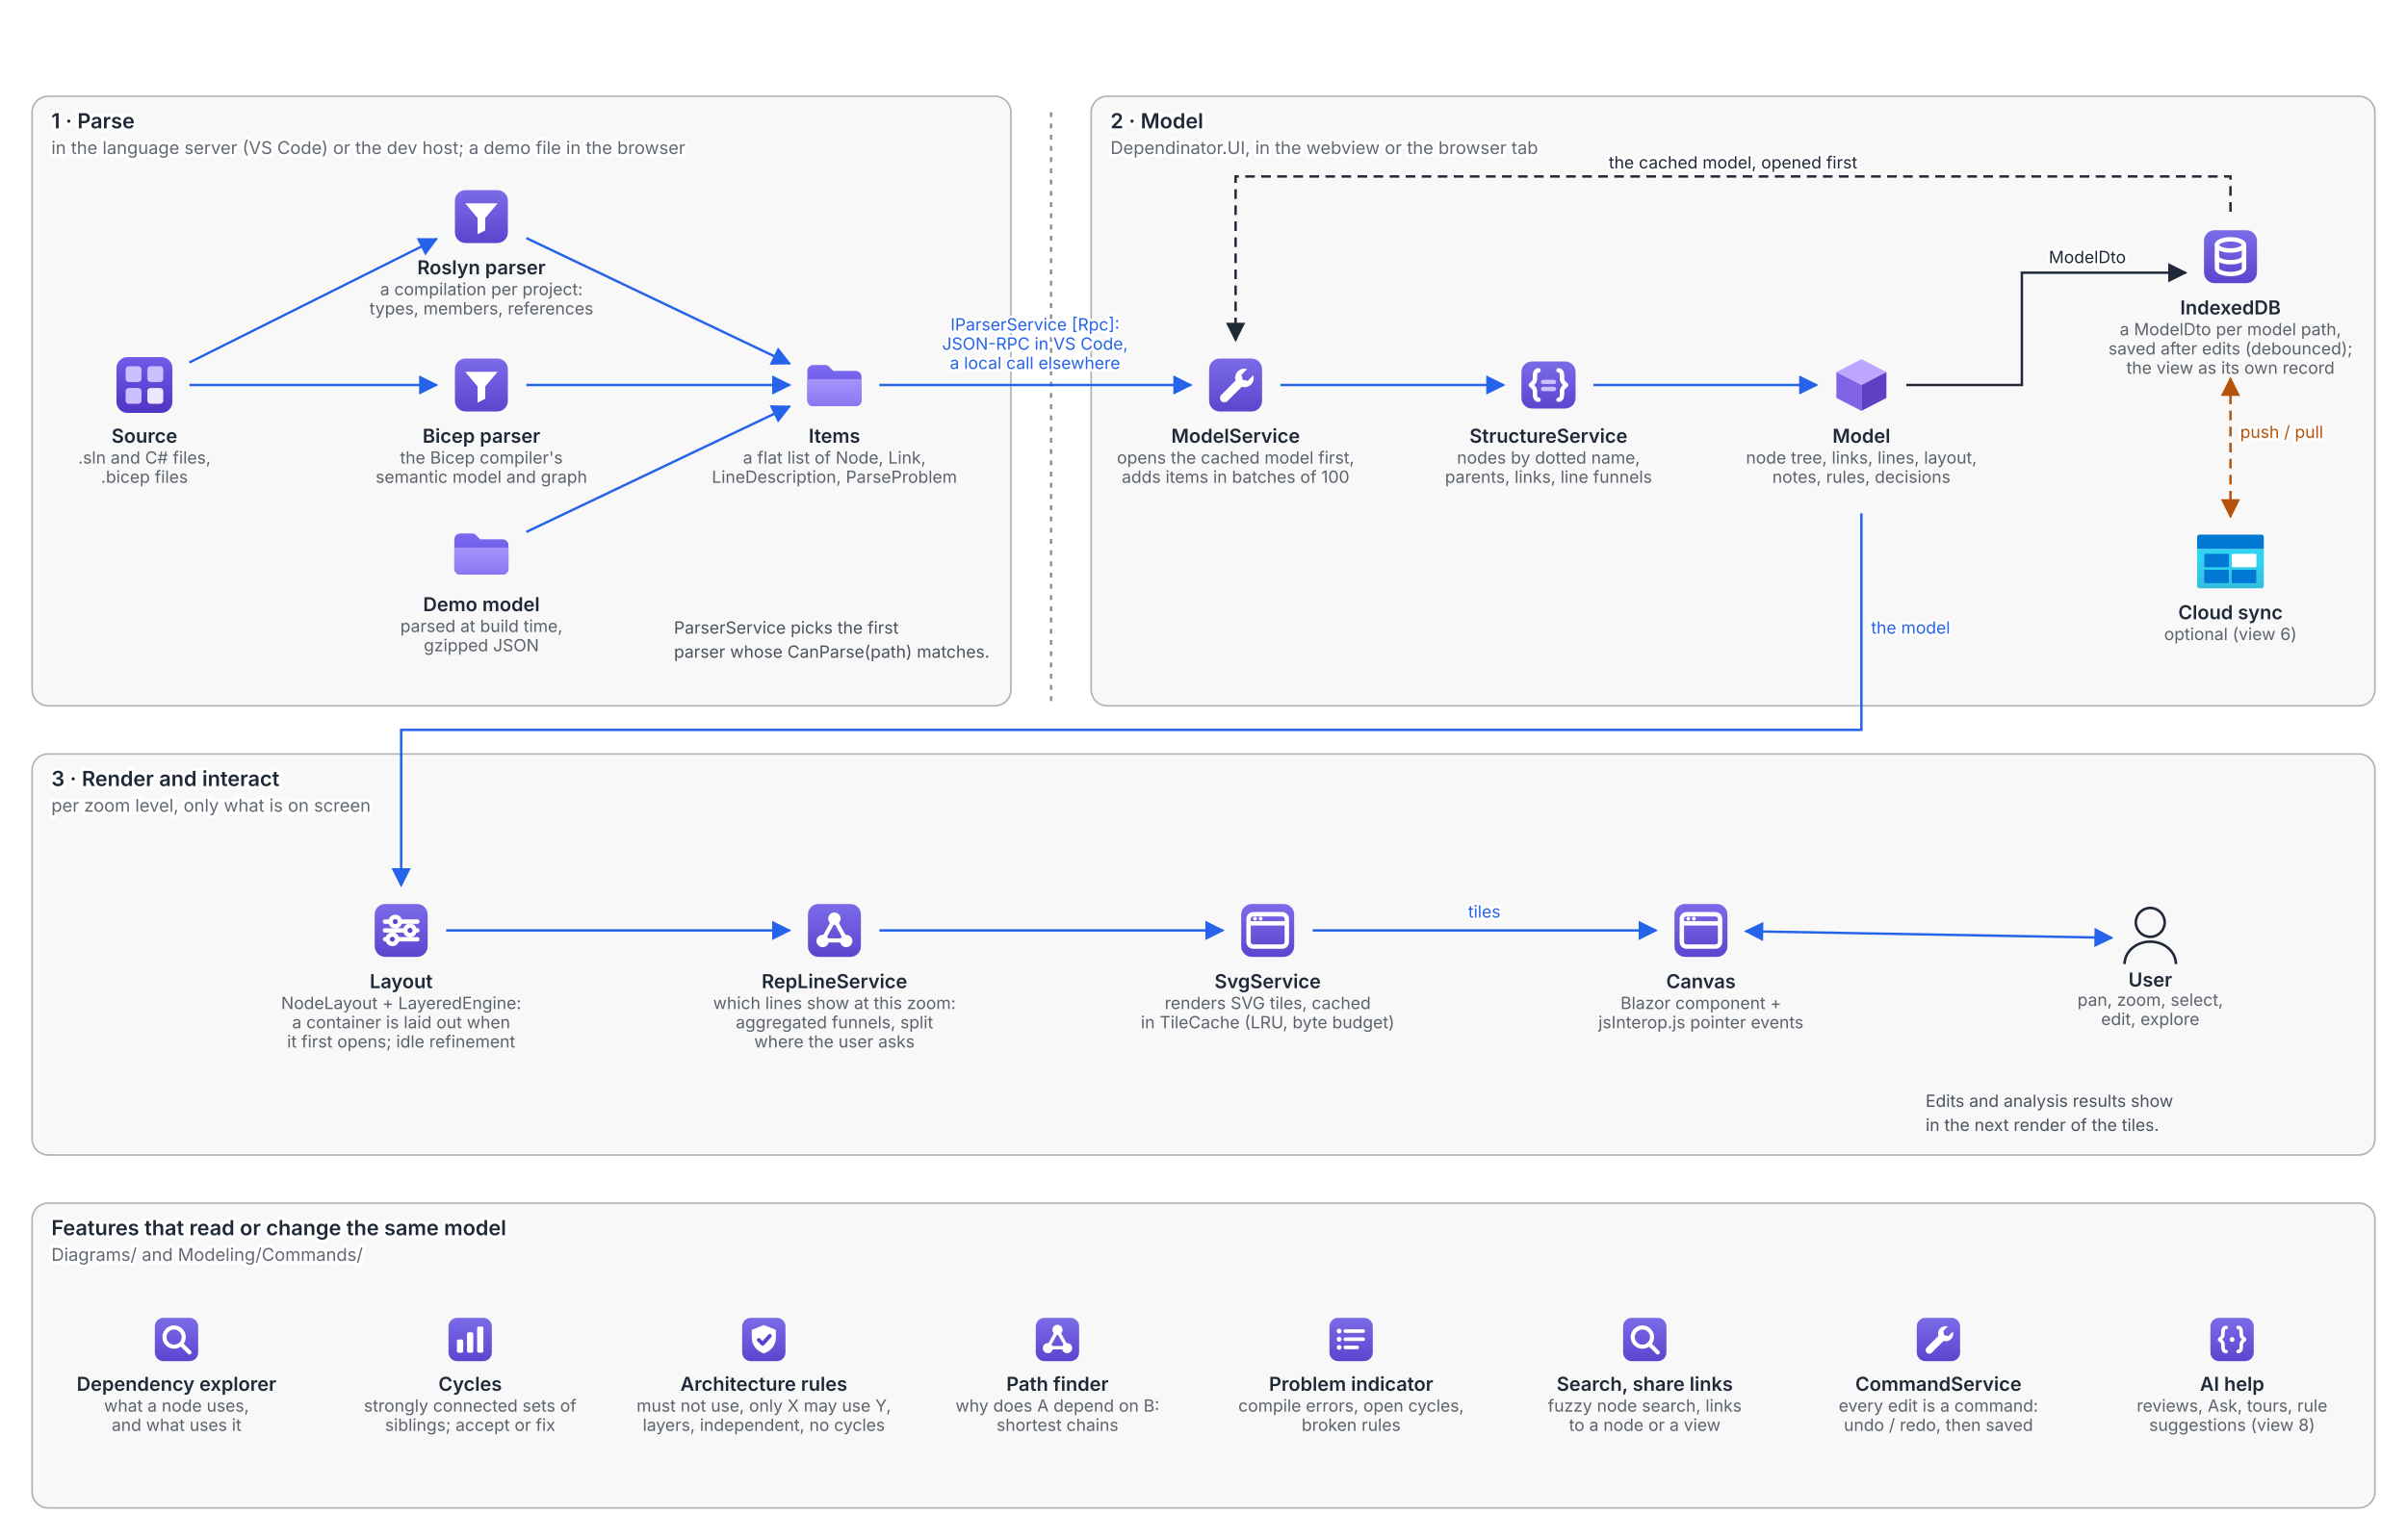
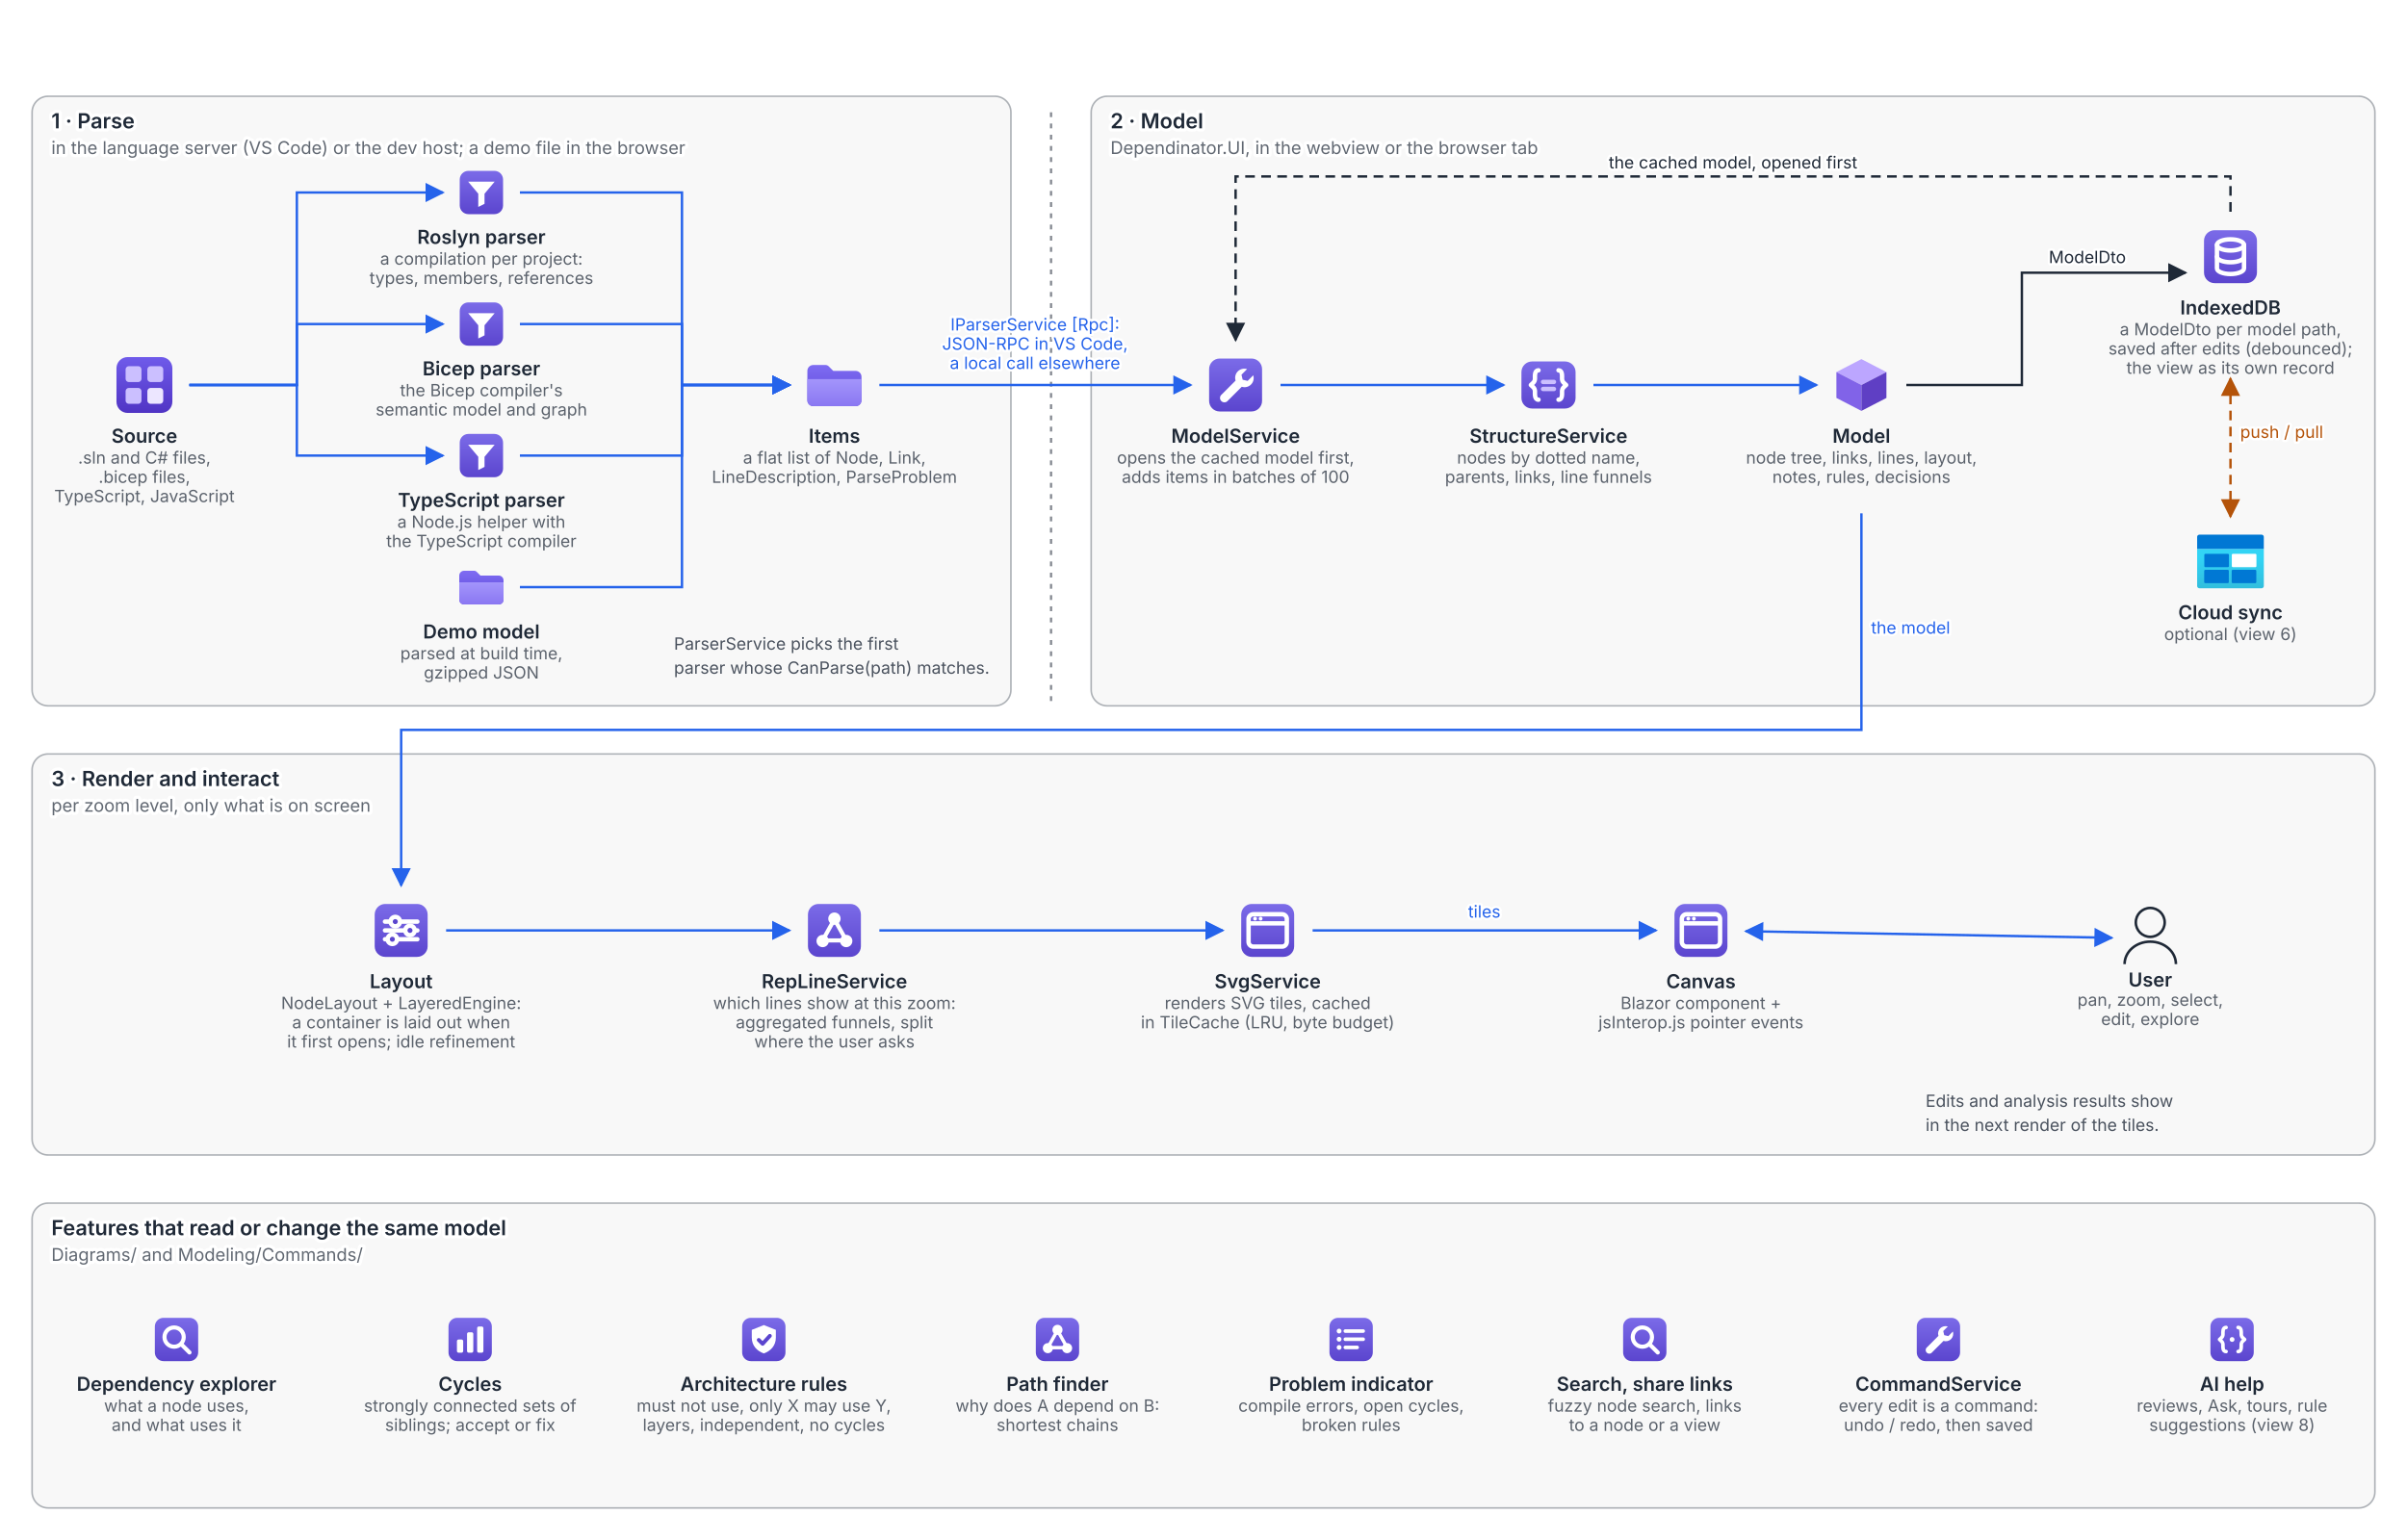
- <svg xmlns="http://www.w3.org/2000/svg" viewBox="0 0 1500 960" role="img" aria-label="Runtime view of Dependinator: a parser (Roslyn for C#, the Bicep compiler for Bicep, or a pre-parsed demo file) turns source into a flat list of items; across the IParserService RPC boundary ModelService and StructureService build the model of nodes, links and lines, which is cached in IndexedDB and optionally synced; the layout engine, RepLineService and SvgService turn it into cached SVG tiles on the canvas; the explorer, cycles, rules, path finder, problem indicator, search, undoable commands and the AI help work on the same model." font-family="Segoe UI, Inter, system-ui, sans-serif" style="max-width:100%;height:auto;color:var(--fg,#1f2937)">
+ <svg xmlns="http://www.w3.org/2000/svg" viewBox="0 0 1500 960" role="img" aria-label="Runtime view of Dependinator: a parser (Roslyn for C#, the Bicep compiler for Bicep, a Node.js helper with the TypeScript compiler for TypeScript and JavaScript, or a pre-parsed demo file) turns source into a flat list of items; across the IParserService RPC boundary ModelService and StructureService build the model of nodes, links and lines, which is cached in IndexedDB and optionally synced; the layout engine, RepLineService and SvgService turn it into cached SVG tiles on the canvas; the explorer, cycles, rules, path finder, problem indicator, search, undoable commands and the AI help work on the same model." font-family="Segoe UI, Inter, system-ui, sans-serif" style="max-width:100%;height:auto;color:var(--fg,#1f2937)">
  <defs>
    <marker id="arrow" viewBox="0 0 10 10" refX="9" refY="5" markerWidth="8" markerHeight="8" orient="auto-start-reverse">
      <path d="M 0 0 L 10 5 L 0 10 z" fill="currentColor" />
    </marker>
    <marker id="arrow-accent" viewBox="0 0 10 10" refX="9" refY="5" markerWidth="8" markerHeight="8" orient="auto-start-reverse">
      <path d="M 0 0 L 10 5 L 0 10 z" fill="var(--accent, #2563eb)" />
    </marker>
    <marker id="arrow-async" viewBox="0 0 10 10" refX="9" refY="5" markerWidth="8" markerHeight="8" orient="auto-start-reverse">
      <path d="M 0 0 L 10 5 L 0 10 z" fill="var(--accent2, #b45309)" />
    </marker>
    <symbol id="ic-Analytics" viewBox="0 0 24 24">
      <defs>
        <linearGradient id="gradAnalytics" x1="0" y1="0" x2="0" y2="1">
          <stop offset="0" stop-color="#7B6BE8" />
          <stop offset="1" stop-color="#5B45CE" />
        </linearGradient>
      </defs>
      <rect x="3" y="3" width="18" height="18" rx="3.6" fill="url(#gradAnalytics)" />
      <g fill="#fff">
        <rect x="6.5" y="12" width="2.6" height="5.5" rx="0.7" />
        <rect x="10.7" y="9" width="2.6" height="8.5" rx="0.7" />
        <rect x="14.9" y="6.6" width="2.6" height="10.9" rx="0.7" />
      </g>
    </symbol>
    <symbol id="ic-Api" viewBox="0 0 24 24">
      <defs>
        <linearGradient id="gradApi" x1="0" y1="0" x2="0" y2="1">
          <stop offset="0" stop-color="#7B6BE8" />
          <stop offset="1" stop-color="#5B45CE" />
        </linearGradient>
      </defs>
      <rect x="3" y="3" width="18" height="18" rx="3.6" fill="url(#gradApi)" />
      <g fill="none" stroke="#fff" stroke-width="1.5" stroke-linecap="round" stroke-linejoin="round">
        <path d="M9.5,7 C8,7 8.2,9 8.2,9.8 C8.2,11 7.4,11.4 6.8,12 C7.4,12.6 8.2,13 8.2,14.2 C8.2,15 8,17 9.5,17" />
        <path d="M14.5,7 C16,7 15.8,9 15.8,9.8 C15.8,11 16.6,11.4 17.2,12 C16.6,12.6 15.8,13 15.8,14.2 C15.8,15 16,17 14.5,17" />
      </g>
      <circle cx="12" cy="12" r="1" fill="#fff" />
    </symbol>
    <symbol id="ic-Assembly" viewBox="0 0 24 24">
      <polygon points="12,3.2 20.5,7.6 12,12 3.5,7.6" fill="#BCA6FF" />
      <polygon points="3.5,7.6 12,12 12,20.8 3.5,16.4" fill="#8163E8" />
      <polygon points="20.5,7.6 12,12 12,20.8 20.5,16.4" fill="#5F3FC4" />
    </symbol>
    <symbol id="ic-Blob-Storage" viewBox="0 0 18 18">
      <defs>
        <linearGradient id="Blob-Storage-i1" x1="9" y1="15.834" x2="9" y2="5.788" gradientUnits="userSpaceOnUse">
          <stop offset="0" stop-color="#32bedd" />
          <stop offset="0.775" stop-color="#32d4f5" />
        </linearGradient>
      </defs>
      <g>
        <g>
          <path d="M.5,5.788h17a0,0,0,0,1,0,0v9.478a.568.568,0,0,1-.568.568H1.068A.568.568,0,0,1,.5,15.266V5.788A0,0,0,0,1,.5,5.788Z" fill="url(#Blob-Storage-i1)" />
          <path d="M1.071,2.166H16.929a.568.568,0,0,1,.568.568V5.788a0,0,0,0,1,0,0H.5a0,0,0,0,1,0,0V2.734A.568.568,0,0,1,1.071,2.166Z" fill="#0078d4" />
          <rect x="2.328" y="7.049" width="6.281" height="3.408" rx="0.283" fill="#0078d4" />
          <rect x="9.336" y="7.049" width="6.281" height="3.408" rx="0.283" fill="#fff" />
          <rect x="2.296" y="11.128" width="6.281" height="3.408" rx="0.283" fill="#0078d4" />
          <rect x="9.304" y="11.128" width="6.281" height="3.408" rx="0.283" fill="#0078d4" />
        </g>
      </g>
    </symbol>
    <symbol id="ic-Configuration" viewBox="0 0 24 24">
      <defs>
        <linearGradient id="gradConfiguration" x1="0" y1="0" x2="0" y2="1">
          <stop offset="0" stop-color="#7B6BE8" />
          <stop offset="1" stop-color="#5B45CE" />
        </linearGradient>
      </defs>
      <rect x="3" y="3" width="18" height="18" rx="3.6" fill="url(#gradConfiguration)" />
      <g stroke="#fff" stroke-width="1.5" stroke-linecap="round">
        <line x1="6.5" y1="9" x2="17.5" y2="9" />
        <line x1="6.5" y1="12" x2="17.5" y2="12" />
        <line x1="6.5" y1="15" x2="17.5" y2="15" />
      </g>
      <g fill="#5B45CE" stroke="#fff" stroke-width="1.5">
        <circle cx="10" cy="9" r="1.6" />
        <circle cx="15" cy="12" r="1.6" />
        <circle cx="9" cy="15" r="1.6" />
      </g>
    </symbol>
    <symbol id="ic-Database" viewBox="0 0 24 24">
      <defs>
        <linearGradient id="gradDatabase" x1="0" y1="0" x2="0" y2="1">
          <stop offset="0" stop-color="#7B6BE8" />
          <stop offset="1" stop-color="#5B45CE" />
        </linearGradient>
      </defs>
      <rect x="3" y="3" width="18" height="18" rx="3.6" fill="url(#gradDatabase)" />
      <g fill="none" stroke="#fff" stroke-width="1.5" stroke-linecap="round" stroke-linejoin="round">
        <ellipse cx="12" cy="8" rx="4.6" ry="1.9" />
        <path d="M7.4,8 v8 c0,1.05 2.06,1.9 4.6,1.9 s4.6,-0.85 4.6,-1.9 v-8" />
        <path d="M7.4,12 c0,1.05 2.06,1.9 4.6,1.9 s4.6,-0.85 4.6,-1.9" />
      </g>
    </symbol>
    <symbol id="ic-Files" viewBox="0 0 24 24">
      <defs>
        <linearGradient id="gradFilesBack" x1="0" y1="0" x2="0" y2="1">
          <stop offset="0" stop-color="#7E6CF2" />
          <stop offset="1" stop-color="#5E47D8" />
        </linearGradient>
        <linearGradient id="gradFilesFront" x1="0" y1="0" x2="0" y2="1">
          <stop offset="0" stop-color="#A395FB" />
          <stop offset="1" stop-color="#8A77F2" />
        </linearGradient>
      </defs>
      <path d="M2.8,7.2 a2,2 0 0 1 2,-2 H9 a1.5,1.5 0 0 1 1.1,0.5 L11.6,7.2 H19.2 a2,2 0 0 1 2,2 V17.2 a2,2 0 0 1 -2,2 H4.8 a2,2 0 0 1 -2,-2 Z" fill="url(#gradFilesBack)" />
      <path d="M2.8,10 H21.2 V17.2 a2,2 0 0 1 -2,2 H4.8 a2,2 0 0 1 -2,-2 Z" fill="url(#gradFilesFront)" />
    </symbol>
    <symbol id="ic-Logging" viewBox="0 0 24 24">
      <defs>
        <linearGradient id="gradLogging" x1="0" y1="0" x2="0" y2="1">
          <stop offset="0" stop-color="#7B6BE8" />
          <stop offset="1" stop-color="#5B45CE" />
        </linearGradient>
      </defs>
      <rect x="3" y="3" width="18" height="18" rx="3.6" fill="url(#gradLogging)" />
      <g fill="#fff">
        <circle cx="7" cy="8.5" r="1" />
        <circle cx="7" cy="11.9" r="1" />
        <circle cx="7" cy="15.3" r="1" />
      </g>
      <g stroke="#fff" stroke-width="1.5" stroke-linecap="round">
        <line x1="9.6" y1="8.5" x2="17" y2="8.5" />
        <line x1="9.6" y1="11.9" x2="17" y2="11.9" />
        <line x1="9.6" y1="15.3" x2="14.5" y2="15.3" />
      </g>
    </symbol>
    <symbol id="ic-Namespace" viewBox="0 0 24 24">
      <defs>
        <linearGradient id="gradNamespace" x1="0" y1="0" x2="0" y2="1">
          <stop offset="0" stop-color="#7B6BE8" />
          <stop offset="1" stop-color="#5B45CE" />
        </linearGradient>
      </defs>
      <rect x="2.8" y="4" width="18.4" height="16" rx="3.6" fill="url(#gradNamespace)" />
      <g fill="none" stroke="#fff" stroke-width="1.5" stroke-linecap="round" stroke-linejoin="round">
        <path d="M8.6,7 C7.2,7 7.4,9 7.4,9.8 C7.4,11 6.6,11.4 6,12 C6.6,12.6 7.4,13 7.4,14.2 C7.4,15 7.2,17 8.6,17" />
        <path d="M15.4,7 C16.8,7 16.6,9 16.6,9.8 C16.6,11 17.4,11.4 18,12 C17.4,12.6 16.6,13 16.6,14.2 C16.6,15 16.8,17 15.4,17" />
      </g>
      <g fill="#CBBFFF">
        <rect x="9.4" y="10.2" width="5.2" height="1.5" rx="0.75" />
        <rect x="9.4" y="12.6" width="5.2" height="1.5" rx="0.75" />
      </g>
    </symbol>
    <symbol id="ic-Network" viewBox="0 0 24 24">
      <defs>
        <linearGradient id="gradNetwork" x1="0" y1="0" x2="0" y2="1">
          <stop offset="0" stop-color="#7B6BE8" />
          <stop offset="1" stop-color="#5B45CE" />
        </linearGradient>
      </defs>
      <rect x="3" y="3" width="18" height="18" rx="3.6" fill="url(#gradNetwork)" />
      <g stroke="#fff" stroke-width="1.4">
        <line x1="12" y1="8.2" x2="8.2" y2="15" />
        <line x1="12" y1="8.2" x2="15.8" y2="15" />
        <line x1="8.2" y1="15.4" x2="15.8" y2="15.4" />
      </g>
      <g fill="#fff">
        <circle cx="12" cy="8" r="2.1" />
        <circle cx="8" cy="15.6" r="2.1" />
        <circle cx="16" cy="15.6" r="2.1" />
      </g>
    </symbol>
    <symbol id="ic-Parsing" viewBox="0 0 24 24">
      <defs>
        <linearGradient id="gradParsing" x1="0" y1="0" x2="0" y2="1">
          <stop offset="0" stop-color="#7B6BE8" />
          <stop offset="1" stop-color="#5B45CE" />
        </linearGradient>
      </defs>
      <rect x="3" y="3" width="18" height="18" rx="3.6" fill="url(#gradParsing)" />
      <path d="M6.5,7.5 h11 l-4.2,5 v4.2 l-2.6,1.3 v-5.5 z" fill="#fff" />
    </symbol>
    <symbol id="ic-Search" viewBox="0 0 24 24">
      <defs>
        <linearGradient id="gradSearch" x1="0" y1="0" x2="0" y2="1">
          <stop offset="0" stop-color="#7B6BE8" />
          <stop offset="1" stop-color="#5B45CE" />
        </linearGradient>
      </defs>
      <rect x="3" y="3" width="18" height="18" rx="3.6" fill="url(#gradSearch)" />
      <g fill="none" stroke="#fff" stroke-width="1.7" stroke-linecap="round">
        <circle cx="11" cy="11" r="4" />
        <line x1="14" y1="14" x2="17.4" y2="17.4" />
      </g>
    </symbol>
    <symbol id="ic-Security" viewBox="0 0 24 24">
      <defs>
        <linearGradient id="gradSecurity" x1="0" y1="0" x2="0" y2="1">
          <stop offset="0" stop-color="#7B6BE8" />
          <stop offset="1" stop-color="#5B45CE" />
        </linearGradient>
      </defs>
      <rect x="3" y="3" width="18" height="18" rx="3.6" fill="url(#gradSecurity)" />
      <path d="M12,6 l5,2 v3.2 c0,3.4 -2.2,5.6 -5,6.6 c-2.8,-1 -5,-3.2 -5,-6.6 v-3.2 z" fill="#fff" />
      <path d="M9.9,12.2 l1.6,1.6 3,-3.3" fill="none" stroke="#5B45CE" stroke-width="1.6" stroke-linecap="round" stroke-linejoin="round" />
    </symbol>
    <symbol id="ic-Solution" viewBox="0 0 24 24">
      <defs>
        <linearGradient id="gradSolution" x1="0" y1="0" x2="0" y2="1">
          <stop offset="0" stop-color="#6F5BEA" />
          <stop offset="1" stop-color="#5034C4" />
        </linearGradient>
      </defs>
      <rect x="2.5" y="2.5" width="19" height="19" rx="3.8" fill="url(#gradSolution)" />
      <rect x="5.6" y="5.6" width="5.4" height="5.4" rx="1.1" fill="#CBBFFF" />
      <rect x="13" y="5.6" width="5.4" height="5.4" rx="1.1" fill="#CBBFFF" />
      <rect x="5.6" y="13" width="5.4" height="5.4" rx="1.1" fill="#CBBFFF" />
      <rect x="13" y="13" width="5.4" height="5.4" rx="1.1" fill="#ECE6FF" />
    </symbol>
    <symbol id="ic-Utility" viewBox="0 0 24 24">
      <defs>
        <linearGradient id="gradUtility" x1="0" y1="0" x2="0" y2="1">
          <stop offset="0" stop-color="#7B6BE8" />
          <stop offset="1" stop-color="#5B45CE" />
        </linearGradient>
      </defs>
      <rect x="3" y="3" width="18" height="18" rx="3.6" fill="url(#gradUtility)" />
      <path d="M15.9,6.6 a3.1,3.1 0 0 0 -3.9,3.9 l-4.7,4.7 a1.5,1.5 0 1 0 2.1,2.1 l4.7,-4.7 a3.1,3.1 0 0 0 3.9,-3.9 l-1.9,1.9 -1.7,-0.4 -0.4,-1.7 z" fill="#fff" />
    </symbol>
    <symbol id="ic-View" viewBox="0 0 24 24">
      <defs>
        <linearGradient id="gradView" x1="0" y1="0" x2="0" y2="1">
          <stop offset="0" stop-color="#7B6BE8" />
          <stop offset="1" stop-color="#5B45CE" />
        </linearGradient>
      </defs>
      <rect x="3" y="3" width="18" height="18" rx="3.6" fill="url(#gradView)" />
      <g fill="none" stroke="#fff" stroke-width="1.5" stroke-linejoin="round">
        <rect x="5.5" y="6.5" width="13" height="11" rx="1.6" />
        <line x1="5.5" y1="9.6" x2="18.5" y2="9.6" />
      </g>
      <g fill="#fff">
        <circle cx="7.7" cy="8" r="0.65" />
        <circle cx="9.6" cy="8" r="0.65" />
      </g>
    </symbol>
  </defs>
  <rect width="1500" height="960" fill="var(--bg, #ffffff)" />
  <rect x="20" y="60" width="610" height="380" rx="10" fill="currentColor" fill-opacity="0.035" stroke="currentColor" stroke-opacity="0.35" />
  <use href="#ic-Solution" x="68.0" y="218.0" width="44" height="44" />
  <text x="90" y="276.0" font-size="12" font-weight="600" text-anchor="middle" fill="currentColor">Source</text>
  <text x="90" y="289.0" font-size="10.5" text-anchor="middle" fill="currentColor" fill-opacity="0.72">.sln and C# files,</text>
-   <text x="90" y="301.0" font-size="10.5" text-anchor="middle" fill="currentColor" fill-opacity="0.72">.bicep files</text>
-   <use href="#ic-Parsing" x="278.0" y="113.0" width="44" height="44" />
-   <text x="300" y="171.0" font-size="12" font-weight="600" text-anchor="middle" fill="currentColor">Roslyn parser</text>
-   <text x="300" y="184.0" font-size="10.5" text-anchor="middle" fill="currentColor" fill-opacity="0.72">a compilation per project:</text>
-   <text x="300" y="196.0" font-size="10.5" text-anchor="middle" fill="currentColor" fill-opacity="0.72">types, members, references</text>
-   <use href="#ic-Parsing" x="278.0" y="218.0" width="44" height="44" />
-   <text x="300" y="276.0" font-size="12" font-weight="600" text-anchor="middle" fill="currentColor">Bicep parser</text>
-   <text x="300" y="289.0" font-size="10.5" text-anchor="middle" fill="currentColor" fill-opacity="0.72">the Bicep compiler's</text>
-   <text x="300" y="301.0" font-size="10.5" text-anchor="middle" fill="currentColor" fill-opacity="0.72">semantic model and graph</text>
-   <use href="#ic-Files" x="278.0" y="323.0" width="44" height="44" />
-   <text x="300" y="381.0" font-size="12" font-weight="600" text-anchor="middle" fill="currentColor">Demo model</text>
-   <text x="300" y="394.0" font-size="10.5" text-anchor="middle" fill="currentColor" fill-opacity="0.72">parsed at build time,</text>
-   <text x="300" y="406.0" font-size="10.5" text-anchor="middle" fill="currentColor" fill-opacity="0.72">gzipped JSON</text>
+   <text x="90" y="301.0" font-size="10.5" text-anchor="middle" fill="currentColor" fill-opacity="0.72">.bicep files,</text>
+   <text x="90" y="313.0" font-size="10.5" text-anchor="middle" fill="currentColor" fill-opacity="0.72">TypeScript, JavaScript</text>
+   <use href="#ic-Parsing" x="282.0" y="102.0" width="36" height="36" />
+   <text x="300" y="152.0" font-size="12" font-weight="600" text-anchor="middle" fill="currentColor">Roslyn parser</text>
+   <text x="300" y="165.0" font-size="10.5" text-anchor="middle" fill="currentColor" fill-opacity="0.72">a compilation per project:</text>
+   <text x="300" y="177.0" font-size="10.5" text-anchor="middle" fill="currentColor" fill-opacity="0.72">types, members, references</text>
+   <use href="#ic-Parsing" x="282.0" y="184.0" width="36" height="36" />
+   <text x="300" y="234.0" font-size="12" font-weight="600" text-anchor="middle" fill="currentColor">Bicep parser</text>
+   <text x="300" y="247.0" font-size="10.5" text-anchor="middle" fill="currentColor" fill-opacity="0.72">the Bicep compiler's</text>
+   <text x="300" y="259.0" font-size="10.5" text-anchor="middle" fill="currentColor" fill-opacity="0.72">semantic model and graph</text>
+   <use href="#ic-Parsing" x="282.0" y="266.0" width="36" height="36" />
+   <text x="300" y="316.0" font-size="12" font-weight="600" text-anchor="middle" fill="currentColor">TypeScript parser</text>
+   <text x="300" y="329.0" font-size="10.5" text-anchor="middle" fill="currentColor" fill-opacity="0.72">a Node.js helper with</text>
+   <text x="300" y="341.0" font-size="10.5" text-anchor="middle" fill="currentColor" fill-opacity="0.72">the TypeScript compiler</text>
+   <use href="#ic-Files" x="282.0" y="348.0" width="36" height="36" />
+   <text x="300" y="398.0" font-size="12" font-weight="600" text-anchor="middle" fill="currentColor">Demo model</text>
+   <text x="300" y="411.0" font-size="10.5" text-anchor="middle" fill="currentColor" fill-opacity="0.72">parsed at build time,</text>
+   <text x="300" y="423.0" font-size="10.5" text-anchor="middle" fill="currentColor" fill-opacity="0.72">gzipped JSON</text>
  <use href="#ic-Files" x="498.0" y="218.0" width="44" height="44" />
  <text x="520" y="276.0" font-size="12" font-weight="600" text-anchor="middle" fill="currentColor">Items</text>
  <text x="520" y="289.0" font-size="10.5" text-anchor="middle" fill="currentColor" fill-opacity="0.72">a flat list of Node, Link,</text>
  <text x="520" y="301.0" font-size="10.5" text-anchor="middle" fill="currentColor" fill-opacity="0.72">LineDescription, ParseProblem</text>
-   <path d="M 118.0 226.0 L 272.0 149.0" fill="none" stroke="var(--accent, #2563eb)" stroke-width="1.5" marker-end="url(#arrow-accent)" />
-   <path d="M 118.0 240.0 L 272.0 240.0" fill="none" stroke="var(--accent, #2563eb)" stroke-width="1.5" marker-end="url(#arrow-accent)" />
-   <path d="M 328.0 148.4 L 492.0 226.6" fill="none" stroke="var(--accent, #2563eb)" stroke-width="1.5" marker-end="url(#arrow-accent)" />
-   <path d="M 328.0 240.0 L 492.0 240.0" fill="none" stroke="var(--accent, #2563eb)" stroke-width="1.5" marker-end="url(#arrow-accent)" />
-   <path d="M 328.0 331.6 L 492.0 253.4" fill="none" stroke="var(--accent, #2563eb)" stroke-width="1.5" marker-end="url(#arrow-accent)" />
-   <text x="420" y="395" font-size="10.5" text-anchor="start" fill="currentColor" fill-opacity="0.8">ParserService picks the first</text>
-   <text x="420" y="410" font-size="10.5" text-anchor="start" fill="currentColor" fill-opacity="0.8">parser whose CanParse(path) matches.</text>
+   <path d="M 118.0 240.0 L 185.0 240.0 L 185.0 120.0 L 276.0 120.0" fill="none" stroke="var(--accent, #2563eb)" stroke-width="1.5" marker-end="url(#arrow-accent)" />
+   <path d="M 118.0 240.0 L 185.0 240.0 L 185.0 202.0 L 276.0 202.0" fill="none" stroke="var(--accent, #2563eb)" stroke-width="1.5" marker-end="url(#arrow-accent)" />
+   <path d="M 118.0 240.0 L 185.0 240.0 L 185.0 284.0 L 276.0 284.0" fill="none" stroke="var(--accent, #2563eb)" stroke-width="1.5" marker-end="url(#arrow-accent)" />
+   <path d="M 324.0 120.0 L 425.0 120.0 L 425.0 240.0 L 492.0 240.0" fill="none" stroke="var(--accent, #2563eb)" stroke-width="1.5" marker-end="url(#arrow-accent)" />
+   <path d="M 324.0 202.0 L 425.0 202.0 L 425.0 240.0 L 492.0 240.0" fill="none" stroke="var(--accent, #2563eb)" stroke-width="1.5" marker-end="url(#arrow-accent)" />
+   <path d="M 324.0 284.0 L 425.0 284.0 L 425.0 240.0 L 492.0 240.0" fill="none" stroke="var(--accent, #2563eb)" stroke-width="1.5" marker-end="url(#arrow-accent)" />
+   <path d="M 324.0 366.0 L 425.0 366.0 L 425.0 240.0 L 492.0 240.0" fill="none" stroke="var(--accent, #2563eb)" stroke-width="1.5" marker-end="url(#arrow-accent)" />
+   <text x="420" y="405" font-size="10.5" text-anchor="start" fill="currentColor" fill-opacity="0.8">ParserService picks the first</text>
+   <text x="420" y="420" font-size="10.5" text-anchor="start" fill="currentColor" fill-opacity="0.8">parser whose CanParse(path) matches.</text>
  <path d="M 655 70 L 655 440" stroke="currentColor" stroke-opacity="0.55" stroke-width="1.4" stroke-dasharray="3 4" />
  <rect x="680" y="60" width="800" height="380" rx="10" fill="currentColor" fill-opacity="0.035" stroke="currentColor" stroke-opacity="0.35" />
  <use href="#ic-Utility" x="748.0" y="218.0" width="44" height="44" />
  <text x="770" y="276.0" font-size="12" font-weight="600" text-anchor="middle" fill="currentColor">ModelService</text>
  <text x="770" y="289.0" font-size="10.5" text-anchor="middle" fill="currentColor" fill-opacity="0.72">opens the cached model first,</text>
  <text x="770" y="301.0" font-size="10.5" text-anchor="middle" fill="currentColor" fill-opacity="0.72">adds items in batches of 100</text>
  <use href="#ic-Namespace" x="943.0" y="218.0" width="44" height="44" />
  <text x="965" y="276.0" font-size="12" font-weight="600" text-anchor="middle" fill="currentColor">StructureService</text>
  <text x="965" y="289.0" font-size="10.5" text-anchor="middle" fill="currentColor" fill-opacity="0.72">nodes by dotted name,</text>
  <text x="965" y="301.0" font-size="10.5" text-anchor="middle" fill="currentColor" fill-opacity="0.72">parents, links, line funnels</text>
  <use href="#ic-Assembly" x="1138.0" y="218.0" width="44" height="44" />
  <text x="1160" y="276.0" font-size="12" font-weight="600" text-anchor="middle" fill="currentColor">Model</text>
  <text x="1160" y="289.0" font-size="10.5" text-anchor="middle" fill="currentColor" fill-opacity="0.72">node tree, links, lines, layout,</text>
  <text x="1160" y="301.0" font-size="10.5" text-anchor="middle" fill="currentColor" fill-opacity="0.72">notes, rules, decisions</text>
  <use href="#ic-Database" x="1368.0" y="138.0" width="44" height="44" />
  <text x="1390" y="196.0" font-size="12" font-weight="600" text-anchor="middle" fill="currentColor">IndexedDB</text>
  <text x="1390" y="209.0" font-size="10.5" text-anchor="middle" fill="currentColor" fill-opacity="0.72">a ModelDto per model path,</text>
  <text x="1390" y="221.0" font-size="10.5" text-anchor="middle" fill="currentColor" fill-opacity="0.72">saved after edits (debounced);</text>
  <text x="1390" y="233.0" font-size="10.5" text-anchor="middle" fill="currentColor" fill-opacity="0.72">the view as its own record</text>
  <use href="#ic-Blob-Storage" x="1368.0" y="328.0" width="44" height="44" />
  <text x="1390" y="386.0" font-size="12" font-weight="600" text-anchor="middle" fill="currentColor">Cloud sync</text>
  <text x="1390" y="399.0" font-size="10.5" text-anchor="middle" fill="currentColor" fill-opacity="0.72">optional (view 6)</text>
  <path d="M 548.0 240.0 L 742.0 240.0" fill="none" stroke="var(--accent, #2563eb)" stroke-width="1.5" marker-end="url(#arrow-accent)" />
  <text x="645.0" y="206.0" font-size="10.5" text-anchor="middle" fill="var(--accent, #2563eb)" style="paint-order:stroke;stroke:var(--bg, #ffffff);stroke-width:3px;stroke-linejoin:round">IParserService [Rpc]:</text>
  <text x="645.0" y="218.0" font-size="10.5" text-anchor="middle" fill="var(--accent, #2563eb)" style="paint-order:stroke;stroke:var(--bg, #ffffff);stroke-width:3px;stroke-linejoin:round">JSON-RPC in VS Code,</text>
  <text x="645.0" y="230.0" font-size="10.5" text-anchor="middle" fill="var(--accent, #2563eb)" style="paint-order:stroke;stroke:var(--bg, #ffffff);stroke-width:3px;stroke-linejoin:round">a local call elsewhere</text>
  <path d="M 798.0 240.0 L 937.0 240.0" fill="none" stroke="var(--accent, #2563eb)" stroke-width="1.5" marker-end="url(#arrow-accent)" />
  <path d="M 993.0 240.0 L 1132.0 240.0" fill="none" stroke="var(--accent, #2563eb)" stroke-width="1.5" marker-end="url(#arrow-accent)" />
  <path d="M 1188.0 240.0 L 1260.0 240.0 L 1260.0 170.0 L 1362.0 170.0" fill="none" stroke="currentColor" stroke-width="1.5" marker-end="url(#arrow)" />
  <text x="1300.8" y="164.0" font-size="10.5" text-anchor="middle" fill="currentColor" style="paint-order:stroke;stroke:var(--bg, #ffffff);stroke-width:3px;stroke-linejoin:round">ModelDto</text>
  <path d="M 1390.0 236.0 L 1390.0 322.0" fill="none" stroke="var(--accent2, #b45309)" stroke-width="1.5" stroke-dasharray="6 4" marker-start="url(#arrow-async)" marker-end="url(#arrow-async)" />
  <text x="1396.0" y="273.0" font-size="10.5" text-anchor="start" fill="var(--accent2, #b45309)" style="paint-order:stroke;stroke:var(--bg, #ffffff);stroke-width:3px;stroke-linejoin:round">push / pull</text>
  <path d="M 1390.0 132.0 L 1390.0 110.0 L 770.0 110.0 L 770.0 212.0" fill="none" stroke="currentColor" stroke-width="1.5" stroke-dasharray="6 4" marker-end="url(#arrow)" />
  <text x="1080.0" y="105.0" font-size="10.5" text-anchor="middle" fill="currentColor" style="paint-order:stroke;stroke:var(--bg, #ffffff);stroke-width:3px;stroke-linejoin:round">the cached model, opened first</text>
  <rect x="20" y="470" width="1460" height="250" rx="10" fill="currentColor" fill-opacity="0.035" stroke="currentColor" stroke-opacity="0.35" />
  <use href="#ic-Configuration" x="228.0" y="558.0" width="44" height="44" />
  <text x="250" y="616.0" font-size="12" font-weight="600" text-anchor="middle" fill="currentColor">Layout</text>
  <text x="250" y="629.0" font-size="10.5" text-anchor="middle" fill="currentColor" fill-opacity="0.72">NodeLayout + LayeredEngine:</text>
  <text x="250" y="641.0" font-size="10.5" text-anchor="middle" fill="currentColor" fill-opacity="0.72">a container is laid out when</text>
  <text x="250" y="653.0" font-size="10.5" text-anchor="middle" fill="currentColor" fill-opacity="0.72">it first opens; idle refinement</text>
  <use href="#ic-Network" x="498.0" y="558.0" width="44" height="44" />
  <text x="520" y="616.0" font-size="12" font-weight="600" text-anchor="middle" fill="currentColor">RepLineService</text>
  <text x="520" y="629.0" font-size="10.5" text-anchor="middle" fill="currentColor" fill-opacity="0.72">which lines show at this zoom:</text>
  <text x="520" y="641.0" font-size="10.5" text-anchor="middle" fill="currentColor" fill-opacity="0.72">aggregated funnels, split</text>
  <text x="520" y="653.0" font-size="10.5" text-anchor="middle" fill="currentColor" fill-opacity="0.72">where the user asks</text>
  <use href="#ic-View" x="768.0" y="558.0" width="44" height="44" />
  <text x="790" y="616.0" font-size="12" font-weight="600" text-anchor="middle" fill="currentColor">SvgService</text>
  <text x="790" y="629.0" font-size="10.5" text-anchor="middle" fill="currentColor" fill-opacity="0.72">renders SVG tiles, cached</text>
  <text x="790" y="641.0" font-size="10.5" text-anchor="middle" fill="currentColor" fill-opacity="0.72">in TileCache (LRU, byte budget)</text>
  <use href="#ic-View" x="1038.0" y="558.0" width="44" height="44" />
  <text x="1060" y="616.0" font-size="12" font-weight="600" text-anchor="middle" fill="currentColor">Canvas</text>
  <text x="1060" y="629.0" font-size="10.5" text-anchor="middle" fill="currentColor" fill-opacity="0.72">Blazor component +</text>
  <text x="1060" y="641.0" font-size="10.5" text-anchor="middle" fill="currentColor" fill-opacity="0.72">jsInterop.js pointer events</text>
  <circle cx="1340" cy="575" r="9" fill="none" stroke="currentColor" stroke-width="1.6" />
  <path d="M 1324 601 a 16 14 0 0 1 32 0" fill="none" stroke="currentColor" stroke-width="1.6" />
  <text x="1340" y="615" font-size="12" font-weight="600" text-anchor="middle" fill="currentColor">User</text>
  <text x="1340" y="627" font-size="10.5" text-anchor="middle" fill="currentColor" fill-opacity="0.72">pan, zoom, select,</text>
  <text x="1340" y="639" font-size="10.5" text-anchor="middle" fill="currentColor" fill-opacity="0.72">edit, explore</text>
  <path d="M 1160.0 320.0 L 1160.0 455.0 L 250.0 455.0 L 250.0 552.0" fill="none" stroke="var(--accent, #2563eb)" stroke-width="1.5" marker-end="url(#arrow-accent)" />
  <text x="1166.0" y="395.0" font-size="10.5" text-anchor="start" fill="var(--accent, #2563eb)" style="paint-order:stroke;stroke:var(--bg, #ffffff);stroke-width:3px;stroke-linejoin:round">the model</text>
  <path d="M 278.0 580.0 L 492.0 580.0" fill="none" stroke="var(--accent, #2563eb)" stroke-width="1.5" marker-end="url(#arrow-accent)" />
  <path d="M 548.0 580.0 L 762.0 580.0" fill="none" stroke="var(--accent, #2563eb)" stroke-width="1.5" marker-end="url(#arrow-accent)" />
  <path d="M 818.0 580.0 L 1032.0 580.0" fill="none" stroke="var(--accent, #2563eb)" stroke-width="1.5" marker-end="url(#arrow-accent)" />
  <text x="925.0" y="572.0" font-size="10.5" text-anchor="middle" fill="var(--accent, #2563eb)" style="paint-order:stroke;stroke:var(--bg, #ffffff);stroke-width:3px;stroke-linejoin:round">tiles</text>
  <path d="M 1316.0 584.6 L 1088.0 580.5" fill="none" stroke="var(--accent, #2563eb)" stroke-width="1.5" marker-start="url(#arrow-accent)" marker-end="url(#arrow-accent)" />
  <text x="1200" y="690" font-size="10.5" text-anchor="start" fill="currentColor" fill-opacity="0.8">Edits and analysis results show</text>
  <text x="1200" y="705" font-size="10.5" text-anchor="start" fill="currentColor" fill-opacity="0.8">in the next render of the tiles.</text>
  <rect x="20" y="750" width="1460" height="190" rx="10" fill="currentColor" fill-opacity="0.035" stroke="currentColor" stroke-opacity="0.35" />
  <use href="#ic-Search" x="92.0" y="817.0" width="36" height="36" />
  <text x="110" y="867.0" font-size="12" font-weight="600" text-anchor="middle" fill="currentColor">Dependency explorer</text>
  <text x="110" y="880.0" font-size="10.5" text-anchor="middle" fill="currentColor" fill-opacity="0.72">what a node uses,</text>
  <text x="110" y="892.0" font-size="10.5" text-anchor="middle" fill="currentColor" fill-opacity="0.72">and what uses it</text>
  <use href="#ic-Analytics" x="275.0" y="817.0" width="36" height="36" />
  <text x="293" y="867.0" font-size="12" font-weight="600" text-anchor="middle" fill="currentColor">Cycles</text>
  <text x="293" y="880.0" font-size="10.5" text-anchor="middle" fill="currentColor" fill-opacity="0.72">strongly connected sets of</text>
  <text x="293" y="892.0" font-size="10.5" text-anchor="middle" fill="currentColor" fill-opacity="0.72">siblings; accept or fix</text>
  <use href="#ic-Security" x="458.0" y="817.0" width="36" height="36" />
  <text x="476" y="867.0" font-size="12" font-weight="600" text-anchor="middle" fill="currentColor">Architecture rules</text>
  <text x="476" y="880.0" font-size="10.5" text-anchor="middle" fill="currentColor" fill-opacity="0.72">must not use, only X may use Y,</text>
  <text x="476" y="892.0" font-size="10.5" text-anchor="middle" fill="currentColor" fill-opacity="0.72">layers, independent, no cycles</text>
  <use href="#ic-Network" x="641.0" y="817.0" width="36" height="36" />
  <text x="659" y="867.0" font-size="12" font-weight="600" text-anchor="middle" fill="currentColor">Path finder</text>
  <text x="659" y="880.0" font-size="10.5" text-anchor="middle" fill="currentColor" fill-opacity="0.72">why does A depend on B:</text>
  <text x="659" y="892.0" font-size="10.5" text-anchor="middle" fill="currentColor" fill-opacity="0.72">shortest chains</text>
  <use href="#ic-Logging" x="824.0" y="817.0" width="36" height="36" />
  <text x="842" y="867.0" font-size="12" font-weight="600" text-anchor="middle" fill="currentColor">Problem indicator</text>
  <text x="842" y="880.0" font-size="10.5" text-anchor="middle" fill="currentColor" fill-opacity="0.72">compile errors, open cycles,</text>
  <text x="842" y="892.0" font-size="10.5" text-anchor="middle" fill="currentColor" fill-opacity="0.72">broken rules</text>
  <use href="#ic-Search" x="1007.0" y="817.0" width="36" height="36" />
  <text x="1025" y="867.0" font-size="12" font-weight="600" text-anchor="middle" fill="currentColor">Search, share links</text>
  <text x="1025" y="880.0" font-size="10.5" text-anchor="middle" fill="currentColor" fill-opacity="0.72">fuzzy node search, links</text>
  <text x="1025" y="892.0" font-size="10.5" text-anchor="middle" fill="currentColor" fill-opacity="0.72">to a node or a view</text>
  <use href="#ic-Utility" x="1190.0" y="817.0" width="36" height="36" />
  <text x="1208" y="867.0" font-size="12" font-weight="600" text-anchor="middle" fill="currentColor">CommandService</text>
  <text x="1208" y="880.0" font-size="10.5" text-anchor="middle" fill="currentColor" fill-opacity="0.72">every edit is a command:</text>
  <text x="1208" y="892.0" font-size="10.5" text-anchor="middle" fill="currentColor" fill-opacity="0.72">undo / redo, then saved</text>
  <use href="#ic-Api" x="1373.0" y="817.0" width="36" height="36" />
  <text x="1391" y="867.0" font-size="12" font-weight="600" text-anchor="middle" fill="currentColor">AI help</text>
  <text x="1391" y="880.0" font-size="10.5" text-anchor="middle" fill="currentColor" fill-opacity="0.72">reviews, Ask, tours, rule</text>
  <text x="1391" y="892.0" font-size="10.5" text-anchor="middle" fill="currentColor" fill-opacity="0.72">suggestions (view 8)</text>
  <text x="32" y="80" font-size="13" font-weight="600" fill="currentColor" style="paint-order:stroke;stroke:var(--bg, #ffffff);stroke-width:4px;stroke-linejoin:round">1 · Parse</text>
  <text x="32" y="96" font-size="11" fill="currentColor" fill-opacity="0.7" style="paint-order:stroke;stroke:var(--bg, #ffffff);stroke-width:4px;stroke-linejoin:round">in the language server (VS Code) or the dev host; a demo file in the browser</text>
  <text x="692" y="80" font-size="13" font-weight="600" fill="currentColor" style="paint-order:stroke;stroke:var(--bg, #ffffff);stroke-width:4px;stroke-linejoin:round">2 · Model</text>
  <text x="692" y="96" font-size="11" fill="currentColor" fill-opacity="0.7" style="paint-order:stroke;stroke:var(--bg, #ffffff);stroke-width:4px;stroke-linejoin:round">Dependinator.UI, in the webview or the browser tab</text>
  <text x="32" y="490" font-size="13" font-weight="600" fill="currentColor" style="paint-order:stroke;stroke:var(--bg, #ffffff);stroke-width:4px;stroke-linejoin:round">3 · Render and interact</text>
  <text x="32" y="506" font-size="11" fill="currentColor" fill-opacity="0.7" style="paint-order:stroke;stroke:var(--bg, #ffffff);stroke-width:4px;stroke-linejoin:round">per zoom level, only what is on screen</text>
  <text x="32" y="770" font-size="13" font-weight="600" fill="currentColor" style="paint-order:stroke;stroke:var(--bg, #ffffff);stroke-width:4px;stroke-linejoin:round">Features that read or change the same model</text>
  <text x="32" y="786" font-size="11" fill="currentColor" fill-opacity="0.7" style="paint-order:stroke;stroke:var(--bg, #ffffff);stroke-width:4px;stroke-linejoin:round">Diagrams/ and Modeling/Commands/</text>
</svg>
